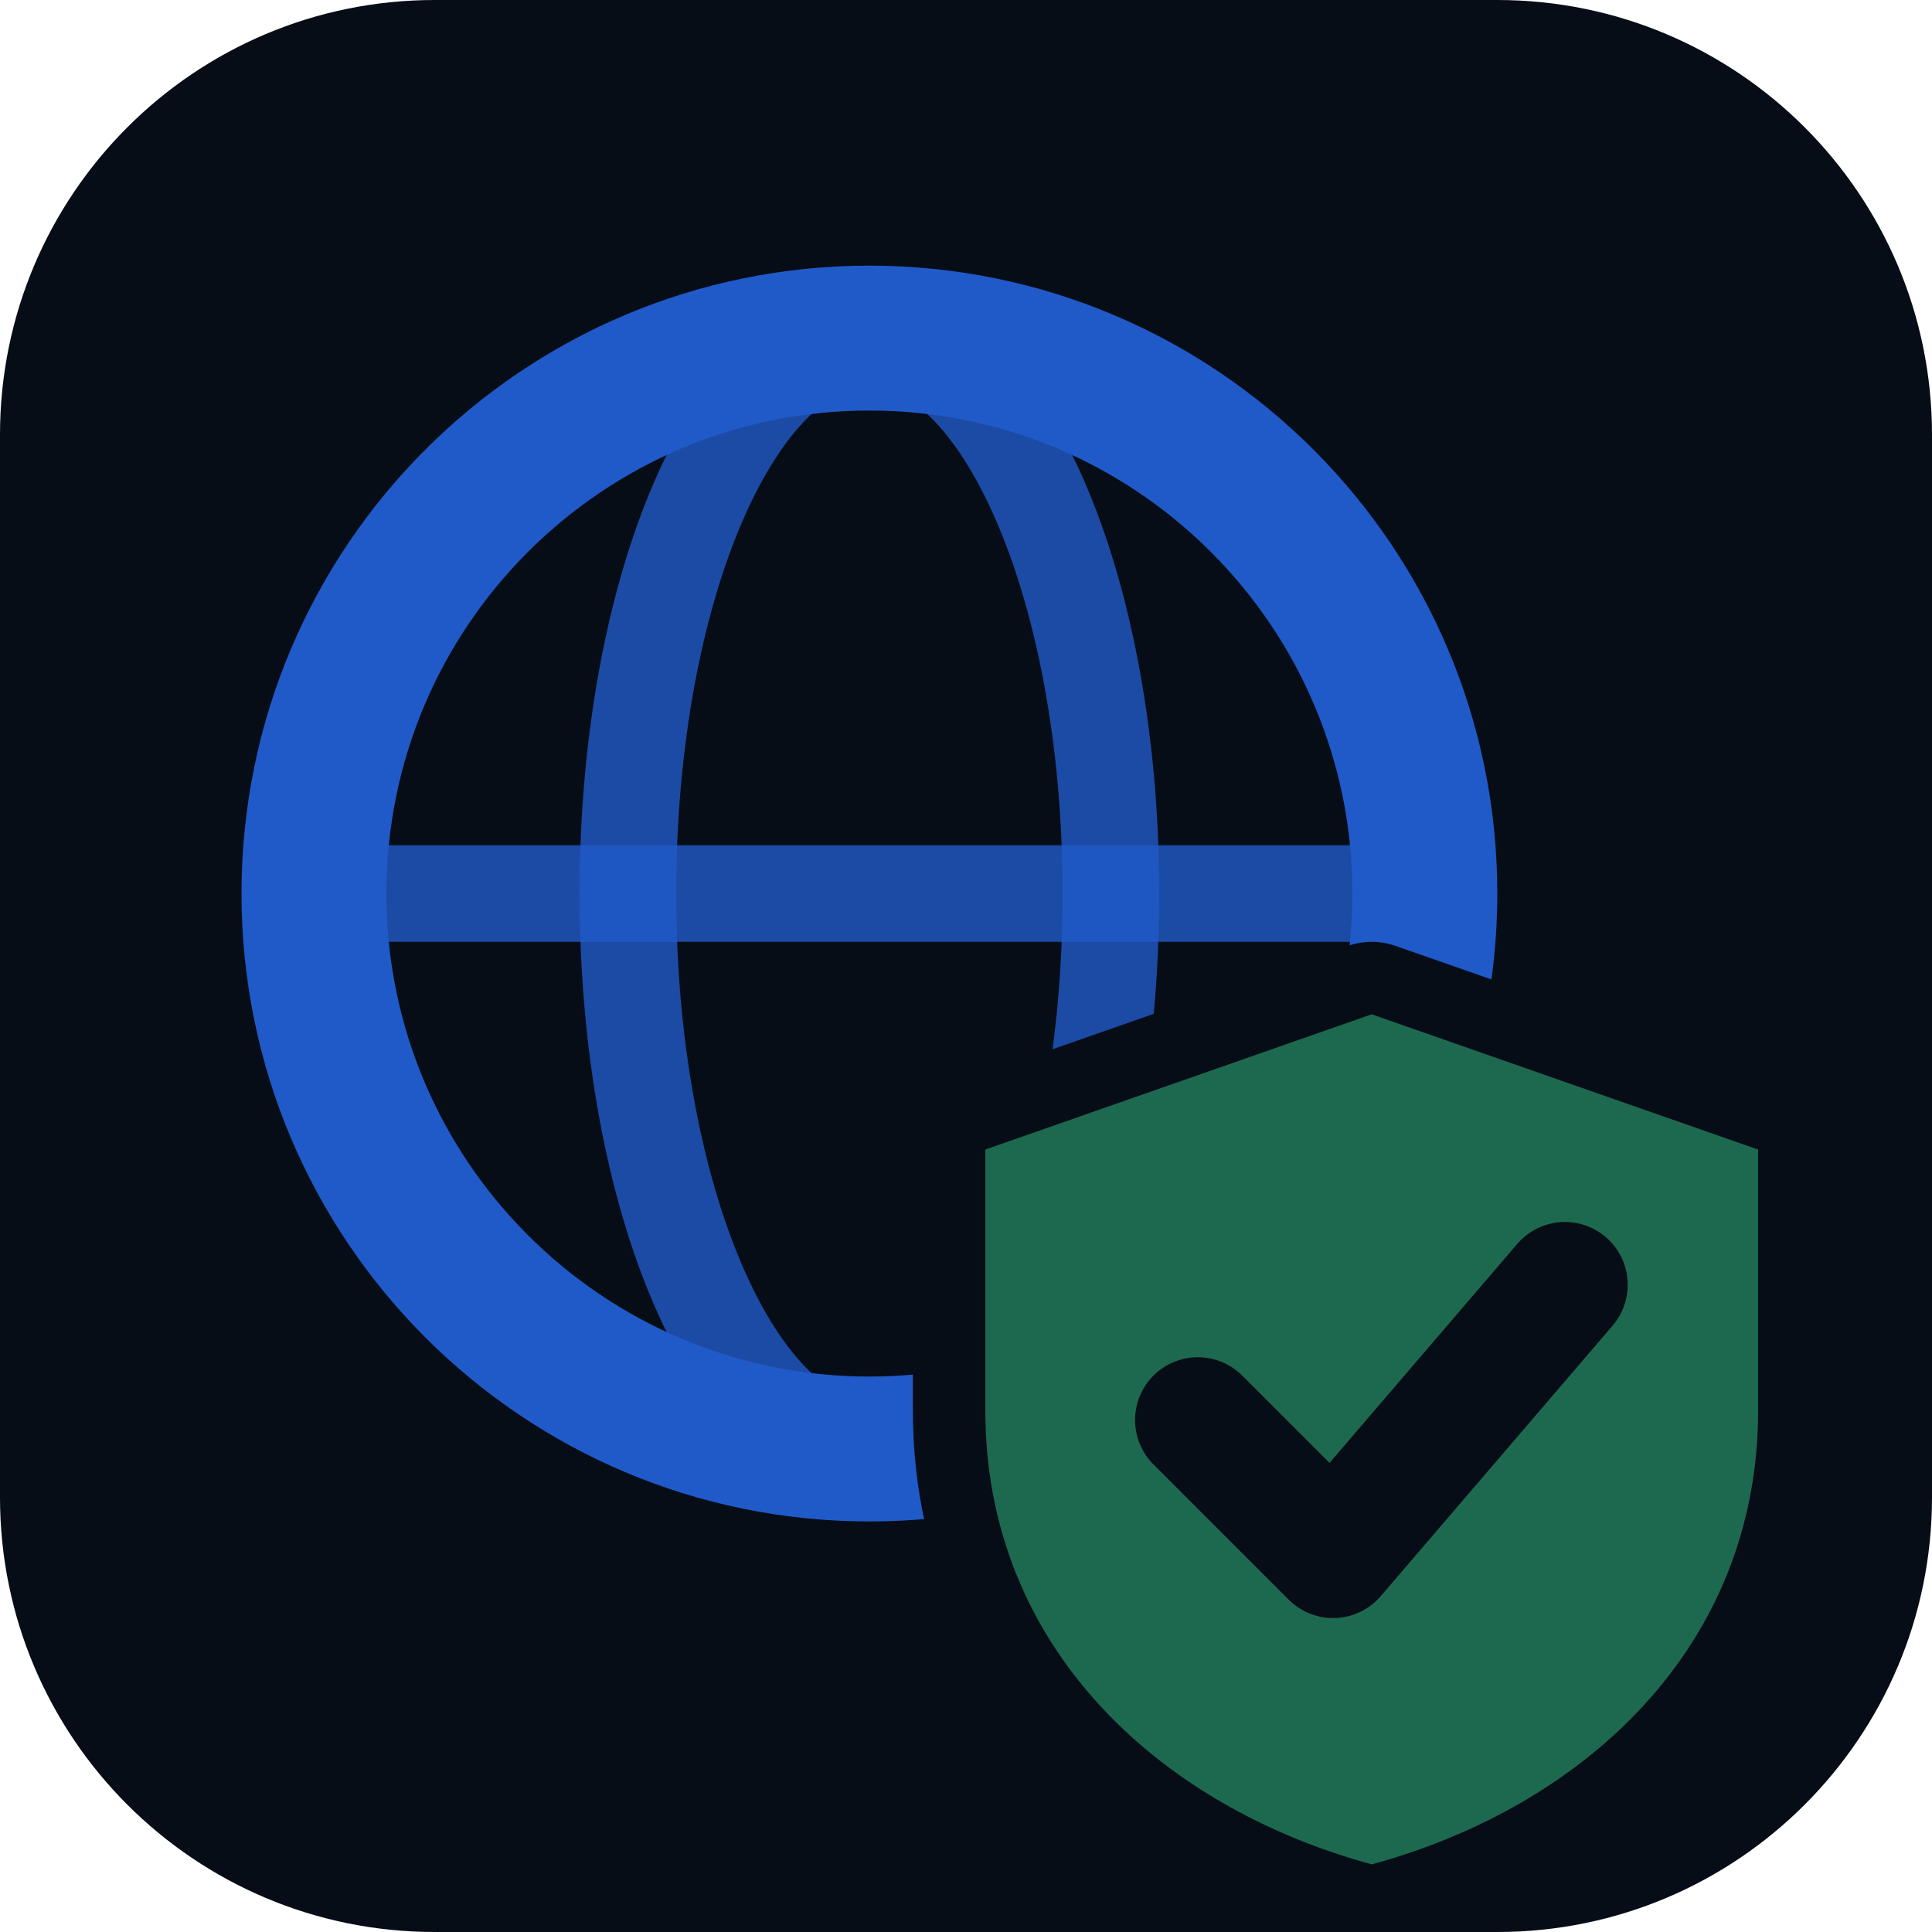
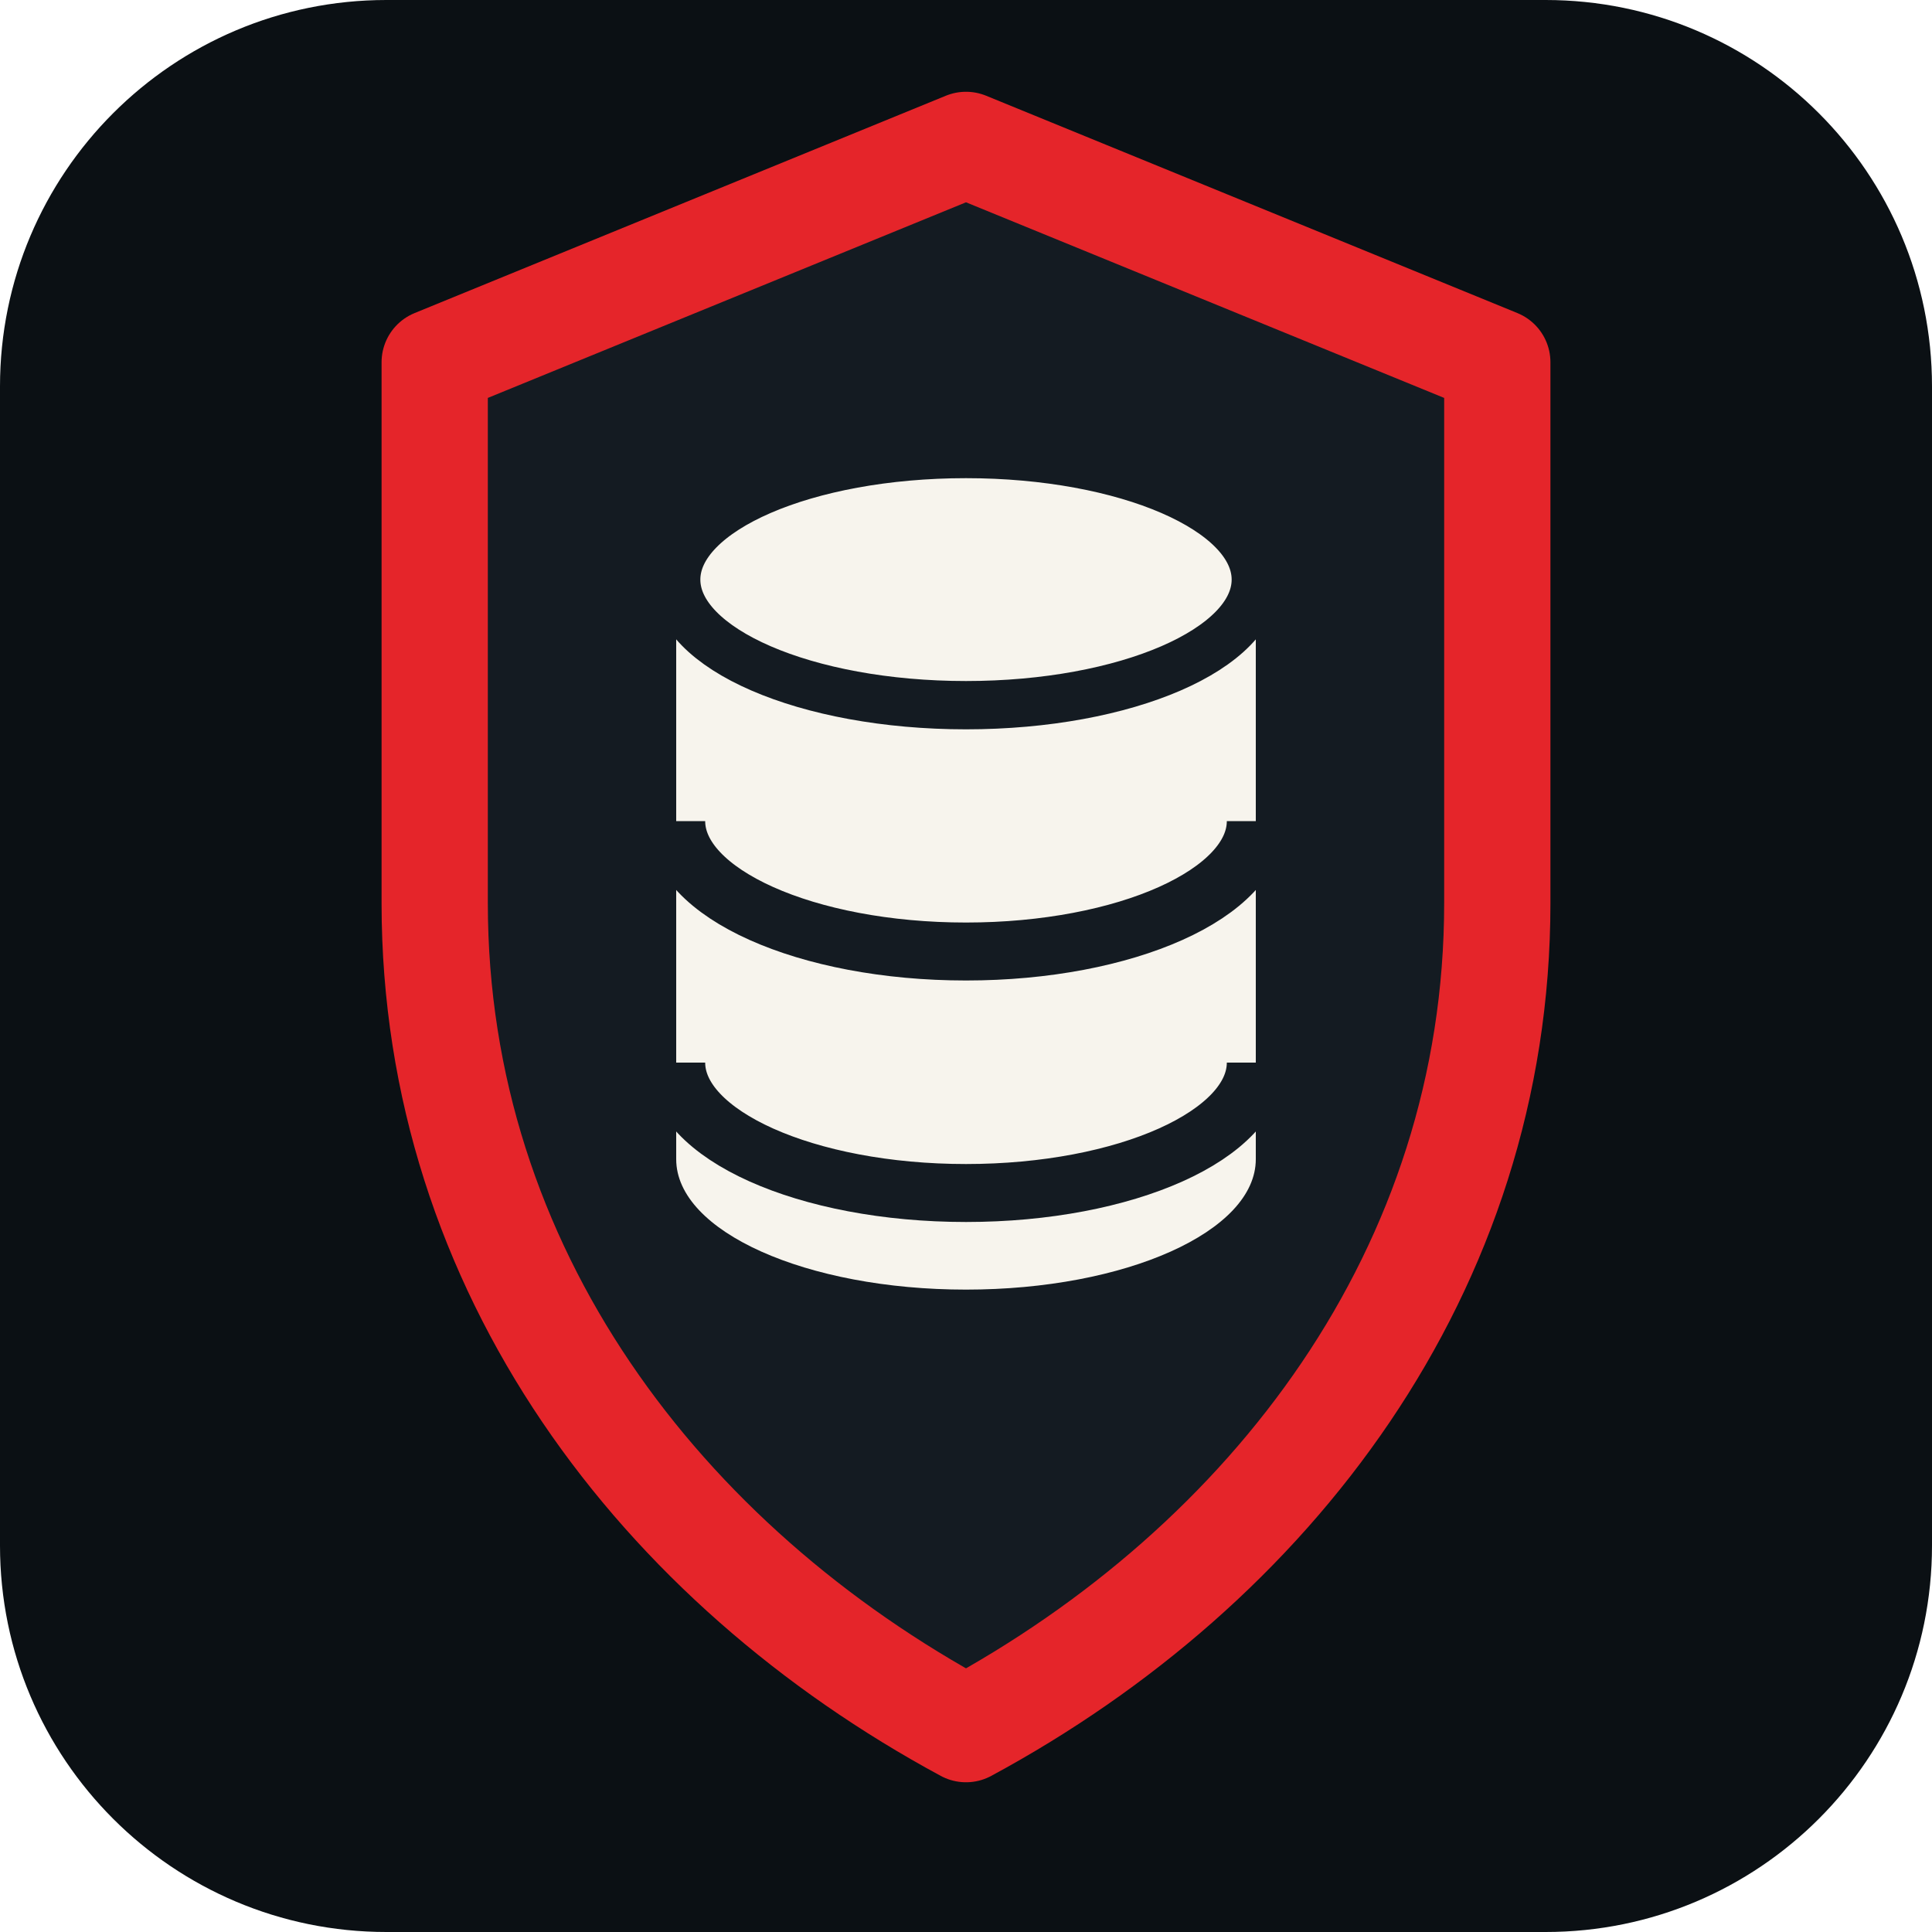
<svg xmlns="http://www.w3.org/2000/svg" viewBox="0 0 40 40" width="40" height="40">
-   <rect width="40" height="40" rx="9" fill="#070D16" />
-   <g fill="none" stroke-linecap="round" stroke-linejoin="round">
-     <circle cx="18" cy="18.5" r="11.5" stroke="#205AC9" stroke-width="3" />
-     <path d="M6.6 18.5 h22.8" stroke="#205AC9" stroke-width="2" opacity="0.8" />
-     <ellipse cx="18" cy="18.5" rx="5" ry="11.5" stroke="#205AC9" stroke-width="2" opacity="0.8" />
-   </g>
-   <path d="M28.4 21 l8 2.8 v5.4 c0 4.9-3.6 8.2-8 9.4 -4.4-1.2-8-4.5-8-9.4 v-5.4 Z" fill="#070D16" stroke="#070D16" stroke-width="3" stroke-linejoin="round" />
-   <path d="M28.4 21 l8 2.8 v5.4 c0 4.9-3.6 8.2-8 9.4 -4.4-1.2-8-4.5-8-9.4 v-5.4 Z" fill="#1D694F" />
-   <path d="M24.8 29.4 l2.8 2.8 4.8-5.6" fill="none" stroke="#070D16" stroke-width="2.6" stroke-linecap="round" stroke-linejoin="round" />
+   <rect width="40" height="40" rx="8" fill="#0B1014" />
+   <path d="M20 3 31 7.5v11.2c0 7.6-4.7 13.7-11 17.1C13.7 32.4 9 26.3 9 18.7V7.5Z" fill="#141B22" stroke="#E5252A" stroke-width="2.2" stroke-linejoin="round" />
+   <path d="M14 12v12c0 1.5 2.7 2.7 6 2.7s6-1.2 6-2.7V12Z" fill="#F7F4ED" />
+   <ellipse cx="20" cy="12" rx="6" ry="2.6" fill="#F7F4ED" stroke="#141B22" stroke-width="1" />
+   <path d="M14 17c0 1.5 2.7 2.7 6 2.7s6-1.2 6-2.7M14 22c0 1.5 2.7 2.7 6 2.7s6-1.2 6-2.7" fill="none" stroke="#141B22" stroke-width="1.2" />
</svg>
